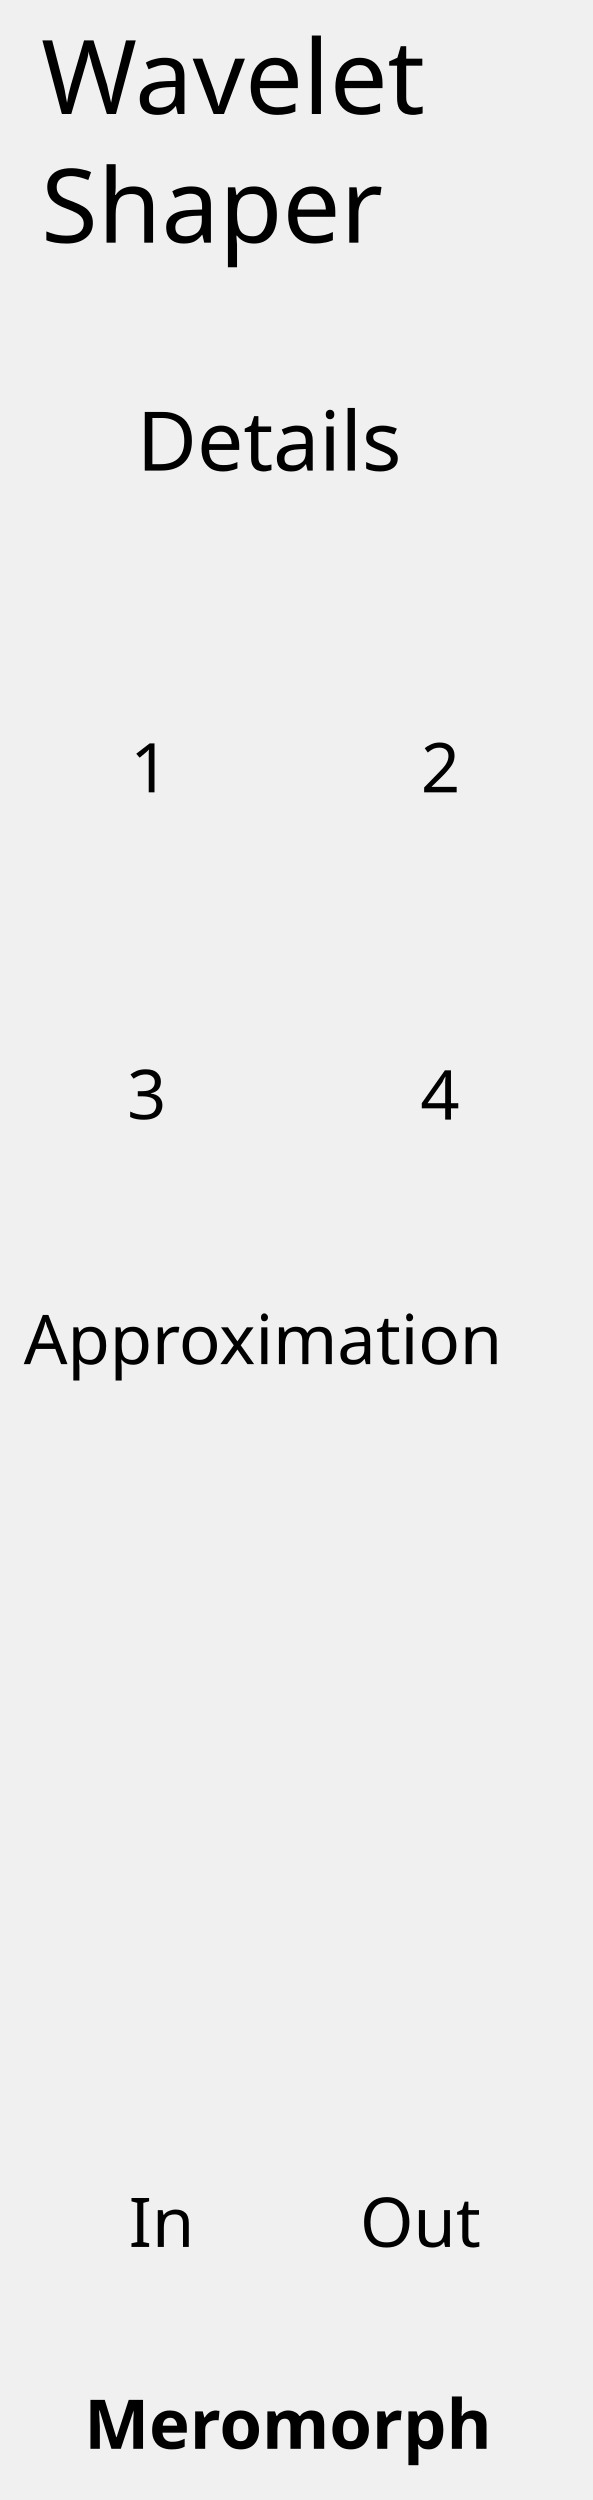
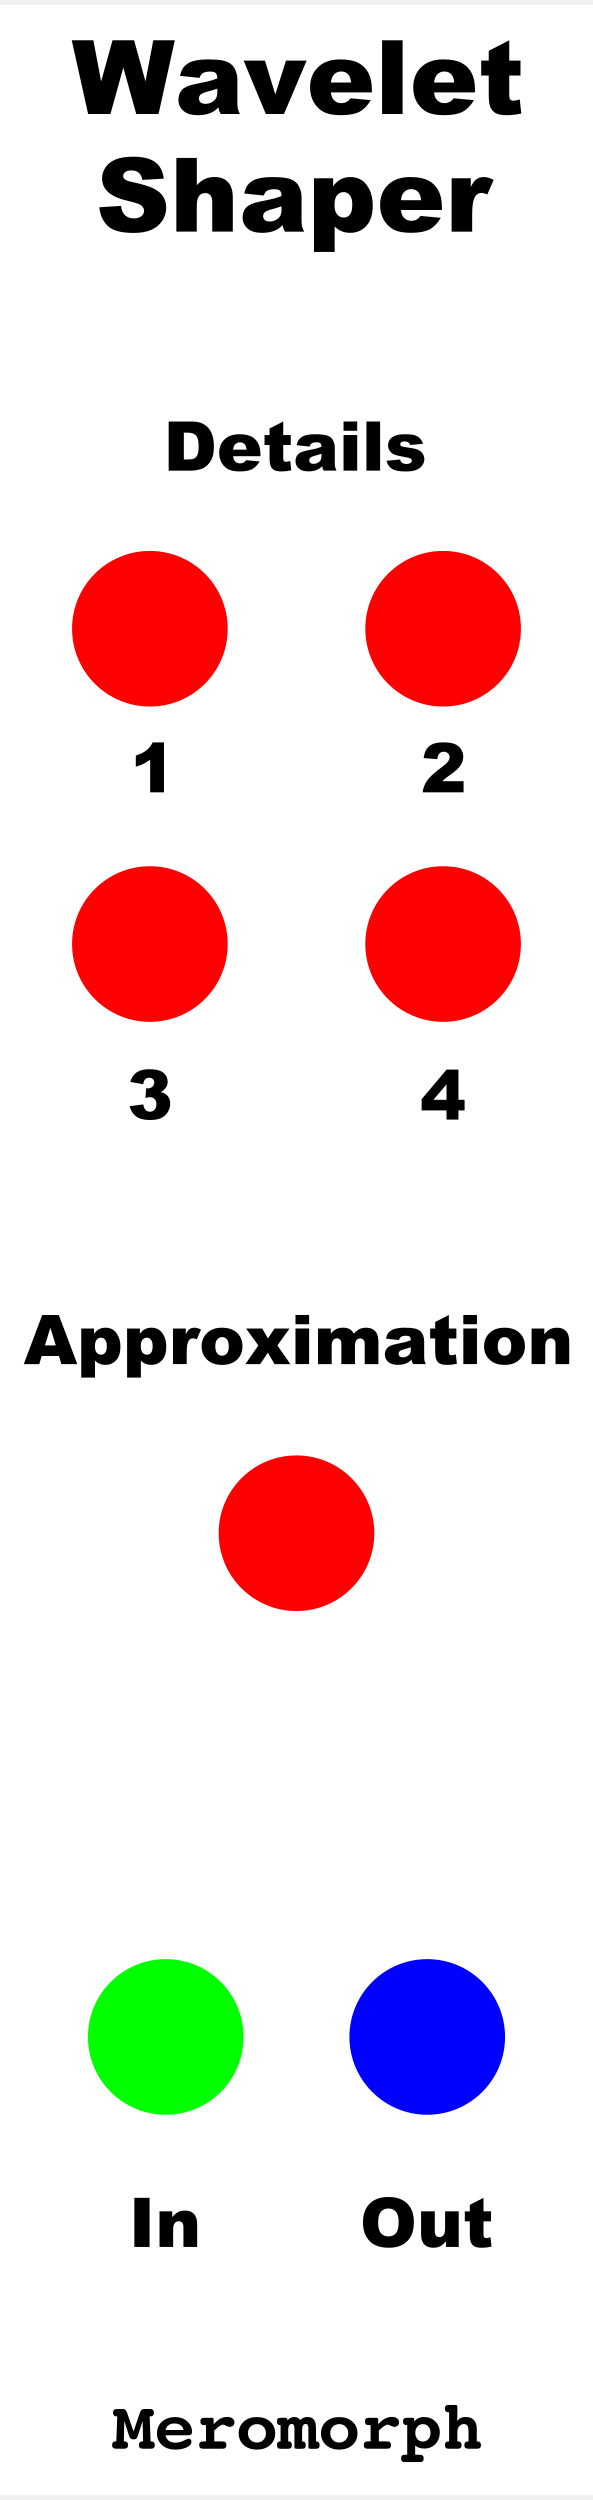
- <svg xmlns="http://www.w3.org/2000/svg" id="svg8" version="1.1" viewBox="0 0 30.48 128.5" height="128.5mm" width="30.48mm">
+ <svg xmlns="http://www.w3.org/2000/svg" width="30.48mm" height="128.5mm" viewBox="0 0 30.48 128.5" version="1.1" id="svg8">
  <defs id="defs2" />
-   <g id="layer1">
-     <text id="text123" y="125.866" x="4.337" style="font-style:normal;font-variant:normal;font-weight:900;font-stretch:normal;font-size:3.528px;line-height:1.25;font-family:'Arial Black';-inkscape-font-specification:'Arial Black, Heavy';font-variant-ligatures:normal;font-variant-caps:normal;font-variant-numeric:normal;font-variant-east-asian:normal;stroke-width:0.265" xml:space="preserve">
-       <tspan style="font-style:normal;font-variant:normal;font-weight:900;font-stretch:normal;font-size:3.528px;font-family:'Arial Black';-inkscape-font-specification:'Arial Black, Heavy';font-variant-ligatures:normal;font-variant-caps:normal;font-variant-numeric:normal;font-variant-east-asian:normal;stroke-width:0.265" y="125.866" x="4.337" id="tspan121">Meromorph</tspan>
-     </text>
-     <text id="text77" y="70.115" x="1.218" style="font-size:3.528px;line-height:1.25;font-family:'Arial Black';-inkscape-font-specification:'Arial Black, Normal';stroke-width:0.265" xml:space="preserve">
-       <tspan style="stroke-width:0.265" y="70.115" x="1.218" id="tspan75">Approximation</tspan>
-     </text>
-     <text id="text117" y="5.859" x="2.119" style="font-style:normal;font-variant:normal;font-weight:normal;font-stretch:normal;font-size:5.292px;line-height:1.25;font-family:'Arial Black';-inkscape-font-specification:'Arial Black, Normal';font-variant-ligatures:normal;font-variant-caps:normal;font-variant-numeric:normal;font-variant-east-asian:normal;stroke-width:0.265" xml:space="preserve">
-       <tspan style="font-style:normal;font-variant:normal;font-weight:normal;font-stretch:normal;font-size:5.292px;font-family:'Arial Black';-inkscape-font-specification:'Arial Black, Normal';font-variant-ligatures:normal;font-variant-caps:normal;font-variant-numeric:normal;font-variant-east-asian:normal;stroke-width:0.265" y="5.859" x="2.119" id="tspan115">Wavelet</tspan>
-       <tspan id="tspan119" style="font-style:normal;font-variant:normal;font-weight:normal;font-stretch:normal;font-size:5.292px;font-family:'Arial Black';-inkscape-font-specification:'Arial Black, Normal';font-variant-ligatures:normal;font-variant-caps:normal;font-variant-numeric:normal;font-variant-east-asian:normal;stroke-width:0.265" y="12.473" x="2.119">Shaper</tspan>
-     </text>
-     <text id="text27" y="24.19" x="7.034" style="font-style:normal;font-weight:normal;font-size:10.583px;line-height:1.25;font-family:sans-serif;fill:#000000;fill-opacity:1;stroke:none;stroke-width:0.265" xml:space="preserve">
-       <tspan style="font-style:normal;font-variant:normal;font-weight:normal;font-stretch:normal;font-size:4.233px;font-family:'Arial Black';-inkscape-font-specification:'Arial Black, Normal';font-variant-ligatures:normal;font-variant-caps:normal;font-variant-numeric:normal;font-variant-east-asian:normal;stroke-width:0.265" y="24.19" x="7.034" id="tspan25">Details</tspan>
-     </text>
-     <text id="text31" y="40.727" x="6.693" style="font-style:normal;font-weight:normal;font-size:10.583px;line-height:1.25;font-family:sans-serif;fill:#000000;fill-opacity:1;stroke:none;stroke-width:0.265" xml:space="preserve">
-       <tspan style="font-style:normal;font-variant:normal;font-weight:normal;font-stretch:normal;font-size:3.528px;font-family:'Arial Black';-inkscape-font-specification:'Arial Black, Normal';font-variant-ligatures:normal;font-variant-caps:normal;font-variant-numeric:normal;font-variant-east-asian:normal;stroke-width:0.265" y="40.727" x="6.693" id="tspan29">1</tspan>
-     </text>
-     <text id="text35" y="40.727" x="21.63" style="font-style:normal;font-weight:normal;font-size:10.583px;line-height:1.25;font-family:sans-serif;fill:#000000;fill-opacity:1;stroke:none;stroke-width:0.265" xml:space="preserve">
-       <tspan style="font-style:normal;font-variant:normal;font-weight:normal;font-stretch:normal;font-size:3.528px;font-family:'Arial Black';-inkscape-font-specification:'Arial Black, Normal';font-variant-ligatures:normal;font-variant-caps:normal;font-variant-numeric:normal;font-variant-east-asian:normal;stroke-width:0.265" y="40.727" x="21.63" id="tspan33">2</tspan>
-     </text>
-     <text id="text43" y="57.547" x="21.6" style="font-size:3.528px;line-height:1.25;font-family:'Arial Black';-inkscape-font-specification:'Arial Black, Normal';stroke-width:0.265" xml:space="preserve">
-       <tspan style="stroke-width:0.265" y="57.547" x="21.6" id="tspan41">4</tspan>
-     </text>
-     <text id="text39" y="57.525" x="6.537" style="font-size:3.528px;line-height:1.25;font-family:'Arial Black';-inkscape-font-specification:'Arial Black, Normal';stroke-width:0.265" xml:space="preserve">
-       <tspan style="stroke-width:0.265" y="57.525" x="6.537" id="tspan37">3</tspan>
-     </text>
-     <text id="text85" y="115.493" x="18.496" style="font-size:3.528px;line-height:1.25;font-family:'Arial Black';-inkscape-font-specification:'Arial Black, Normal';stroke-width:0.265" xml:space="preserve">
-       <tspan style="stroke-width:0.265" y="115.493" x="18.496" id="tspan83">Out</tspan>
-     </text>
-     <text id="text81" y="115.493" x="6.617" style="font-size:3.528px;line-height:1.25;font-family:'Arial Black';-inkscape-font-specification:'Arial Black, Normal';stroke-width:0.265" xml:space="preserve">
-       <tspan style="stroke-width:0.265" y="115.493" x="6.617" id="tspan79">In</tspan>
-     </text>
+   <g style="display:inline" id="layer3">
+     <rect y="0.25" x="0" height="128" width="30.48" id="rect45" style="fill:#ffffff;stroke-width:0.265" />
  </g>
-   <g style="display:none" id="layer2">
-     <circle r="4" label="input" cy="104.699" cx="8.52" id="path21" style="fill:#00ff00;fill-rule:evenodd;stroke-width:0.265" />
-     <circle r="4" label="output" cy="104.699" cx="21.96" id="path23" style="fill:#0000ff;fill-rule:evenodd;stroke-width:0.265" />
-     <circle r="4" label="approx" cy="78.808" cx="15.24" id="path19" style="fill:#ff0000;fill-rule:evenodd;stroke-width:0.265" />
-     <circle r="4" label="detail2" cy="32.317" cx="22.776" id="path13" style="fill:#ff0000;fill-rule:evenodd;stroke-width:0.265" />
-     <circle r="4" label="detail3" cy="48.523" cx="7.704" id="path15" style="fill:#ff0000;fill-rule:evenodd;stroke-width:0.265" />
-     <circle r="4" label="detail4" cy="48.523" cx="22.776" id="path17" style="fill:#ff0000;fill-rule:evenodd;stroke-width:0.265" />
-     <circle label="detail1" cy="32.317" cx="7.704" id="path11" style="fill:#ff0000;fill-rule:evenodd;stroke-width:0.265" r="4" />
+   <g style="display:inline" id="layer1">
+     <g style="font-style:normal;font-variant:normal;font-weight:bold;font-stretch:normal;font-size:3.528px;line-height:1.25;font-family:Courier;-inkscape-font-specification:'Courier, Bold';font-variant-ligatures:normal;font-variant-caps:normal;font-variant-numeric:normal;font-variant-east-asian:normal;stroke-width:0.265" id="text123" aria-label="Meromorph">
+       <path id="path135" style="font-style:normal;font-variant:normal;font-weight:bold;font-stretch:normal;font-size:3.528px;font-family:Courier;-inkscape-font-specification:'Courier, Bold';font-variant-ligatures:normal;font-variant-caps:normal;font-variant-numeric:normal;font-variant-east-asian:normal;stroke-width:0.265" d="m 6.863,124.984 0.329,-0.977 q 0.031,-0.097 0.086,-0.14 0.055,-0.045 0.146,-0.045 h 0.269 q 0.117,0 0.167,0.045 0.052,0.045 0.052,0.146 0,0.093 -0.05,0.141 -0.048,0.048 -0.141,0.048 h -0.028 l 0.048,1.285 h 0.029 q 0.093,0 0.14,0.048 0.047,0.046 0.047,0.138 0,0.102 -0.05,0.146 -0.048,0.045 -0.165,0.045 H 7.354 q -0.117,0 -0.167,-0.043 -0.048,-0.045 -0.048,-0.148 0,-0.091 0.047,-0.138 0.048,-0.048 0.141,-0.048 h 0.028 l -0.024,-1.051 -0.251,0.782 q -0.028,0.088 -0.079,0.127 -0.05,0.038 -0.14,0.038 -0.09,0 -0.143,-0.038 -0.052,-0.04 -0.079,-0.127 l -0.25,-0.782 -0.024,1.051 h 0.028 q 0.093,0 0.14,0.048 0.048,0.046 0.048,0.138 0,0.102 -0.05,0.146 -0.05,0.045 -0.165,0.045 h -0.389 q -0.115,0 -0.165,-0.045 -0.05,-0.045 -0.05,-0.146 0,-0.091 0.047,-0.138 0.048,-0.048 0.141,-0.048 h 0.028 l 0.05,-1.285 h -0.028 q -0.093,0 -0.143,-0.048 -0.048,-0.048 -0.048,-0.141 0,-0.102 0.05,-0.146 0.052,-0.045 0.169,-0.045 h 0.269 q 0.09,0 0.143,0.043 0.055,0.043 0.09,0.141 z" />
+       <path id="path137" style="font-style:normal;font-variant:normal;font-weight:bold;font-stretch:normal;font-size:3.528px;font-family:Courier;-inkscape-font-specification:'Courier, Bold';font-variant-ligatures:normal;font-variant-caps:normal;font-variant-numeric:normal;font-variant-east-asian:normal;stroke-width:0.265" d="m 8.507,125.172 q 0.045,0.191 0.172,0.286 0.129,0.095 0.343,0.095 0.214,0 0.422,-0.103 0.208,-0.105 0.251,-0.105 0.064,0 0.103,0.048 0.041,0.046 0.041,0.121 0,0.162 -0.239,0.279 -0.239,0.117 -0.593,0.117 -0.417,0 -0.679,-0.234 -0.26,-0.234 -0.26,-0.603 0,-0.367 0.26,-0.601 0.262,-0.234 0.679,-0.234 0.372,0 0.617,0.22 0.245,0.219 0.245,0.537 0,0.102 -0.05,0.14 -0.048,0.038 -0.202,0.038 z m 0.928,-0.269 q -0.029,-0.16 -0.152,-0.248 -0.121,-0.088 -0.315,-0.088 -0.188,0 -0.303,0.084 -0.114,0.083 -0.158,0.251 z" />
+       <path id="path139" style="font-style:normal;font-variant:normal;font-weight:bold;font-stretch:normal;font-size:3.528px;font-family:Courier;-inkscape-font-specification:'Courier, Bold';font-variant-ligatures:normal;font-variant-caps:normal;font-variant-numeric:normal;font-variant-east-asian:normal;stroke-width:0.265" d="m 11.013,124.931 v 0.558 h 0.407 q 0.117,0 0.165,0.043 0.05,0.043 0.05,0.143 0,0.102 -0.05,0.146 -0.048,0.045 -0.165,0.045 h -0.963 q -0.119,0 -0.169,-0.045 -0.05,-0.045 -0.05,-0.146 0,-0.1 0.048,-0.143 0.05,-0.043 0.171,-0.043 h 0.131 v -0.837 h -0.074 q -0.117,0 -0.167,-0.043 -0.048,-0.045 -0.048,-0.146 0,-0.102 0.047,-0.145 0.048,-0.043 0.169,-0.043 h 0.367 q 0.047,0 0.072,0.021 0.026,0.019 0.026,0.053 v 0.255 q 0.188,-0.202 0.35,-0.288 0.164,-0.086 0.351,-0.086 0.171,0 0.27,0.077 0.1,0.076 0.1,0.205 0,0.1 -0.069,0.165 -0.069,0.064 -0.177,0.064 -0.078,0 -0.184,-0.057 -0.105,-0.057 -0.146,-0.057 -0.083,0 -0.195,0.074 -0.112,0.074 -0.265,0.229 z" />
+       <path id="path141" style="font-style:normal;font-variant:normal;font-weight:bold;font-stretch:normal;font-size:3.528px;font-family:Courier;-inkscape-font-specification:'Courier, Bold';font-variant-ligatures:normal;font-variant-caps:normal;font-variant-numeric:normal;font-variant-east-asian:normal;stroke-width:0.265" d="m 13.206,124.6 q -0.202,0 -0.332,0.133 -0.129,0.131 -0.129,0.336 0,0.207 0.129,0.343 0.131,0.134 0.332,0.134 0.202,0 0.332,-0.134 0.131,-0.136 0.131,-0.343 0,-0.205 -0.131,-0.336 Q 13.409,124.6 13.206,124.6 Z m 0,-0.363 q 0.419,0 0.679,0.234 0.26,0.234 0.26,0.601 0,0.369 -0.26,0.603 -0.26,0.234 -0.679,0.234 -0.417,0 -0.677,-0.234 -0.26,-0.234 -0.26,-0.603 0,-0.367 0.26,-0.601 0.262,-0.234 0.677,-0.234 z" />
+       <path id="path143" style="font-style:normal;font-variant:normal;font-weight:bold;font-stretch:normal;font-size:3.528px;font-family:Courier;-inkscape-font-specification:'Courier, Bold';font-variant-ligatures:normal;font-variant-caps:normal;font-variant-numeric:normal;font-variant-east-asian:normal;stroke-width:0.265" d="m 15.431,124.392 q 0.072,-0.077 0.167,-0.117 0.095,-0.041 0.203,-0.041 0.234,0 0.338,0.14 0.103,0.138 0.103,0.463 v 0.653 h 0.024 q 0.081,0 0.121,0.048 0.041,0.046 0.041,0.138 0,0.103 -0.043,0.148 -0.041,0.043 -0.143,0.043 h -0.293 q -0.047,0 -0.072,-0.019 -0.026,-0.021 -0.026,-0.055 v -0.973 q 0,-0.115 -0.036,-0.172 -0.036,-0.057 -0.105,-0.057 -0.086,0 -0.134,0.077 -0.047,0.076 -0.047,0.219 v 0.603 h 0.026 q 0.079,0 0.121,0.048 0.041,0.046 0.041,0.138 0,0.103 -0.043,0.148 -0.043,0.043 -0.145,0.043 h -0.293 q -0.047,0 -0.074,-0.019 -0.028,-0.021 -0.028,-0.055 v -0.973 q 0,-0.115 -0.034,-0.172 -0.034,-0.057 -0.103,-0.057 -0.086,0 -0.136,0.077 -0.048,0.077 -0.048,0.219 v 0.603 h 0.026 q 0.081,0 0.121,0.046 0.041,0.046 0.041,0.14 0,0.103 -0.043,0.148 -0.043,0.043 -0.145,0.043 h -0.391 q -0.1,0 -0.143,-0.045 -0.043,-0.045 -0.043,-0.146 0,-0.091 0.04,-0.138 0.041,-0.048 0.122,-0.048 h 0.024 v -0.837 h -0.024 q -0.081,0 -0.124,-0.048 -0.041,-0.05 -0.041,-0.141 0,-0.1 0.043,-0.143 0.045,-0.045 0.146,-0.045 h 0.233 q 0.071,0 0.095,0.029 0.026,0.028 0.026,0.109 0.064,-0.088 0.153,-0.133 0.09,-0.046 0.2,-0.046 0.1,0 0.174,0.04 0.074,0.038 0.129,0.119 z" />
+       <path id="path145" style="font-style:normal;font-variant:normal;font-weight:bold;font-stretch:normal;font-size:3.528px;font-family:Courier;-inkscape-font-specification:'Courier, Bold';font-variant-ligatures:normal;font-variant-caps:normal;font-variant-numeric:normal;font-variant-east-asian:normal;stroke-width:0.265" d="m 17.436,124.6 q -0.202,0 -0.332,0.133 -0.129,0.131 -0.129,0.336 0,0.207 0.129,0.343 0.131,0.134 0.332,0.134 0.202,0 0.332,-0.134 0.131,-0.136 0.131,-0.343 0,-0.205 -0.131,-0.336 Q 17.64,124.6 17.436,124.6 Z m 0,-0.363 q 0.419,0 0.679,0.234 0.26,0.234 0.26,0.601 0,0.369 -0.26,0.603 -0.26,0.234 -0.679,0.234 -0.417,0 -0.677,-0.234 -0.26,-0.234 -0.26,-0.603 0,-0.367 0.26,-0.601 0.262,-0.234 0.677,-0.234 z" />
+       <path id="path147" style="font-style:normal;font-variant:normal;font-weight:bold;font-stretch:normal;font-size:3.528px;font-family:Courier;-inkscape-font-specification:'Courier, Bold';font-variant-ligatures:normal;font-variant-caps:normal;font-variant-numeric:normal;font-variant-east-asian:normal;stroke-width:0.265" d="m 19.474,124.931 v 0.558 h 0.407 q 0.117,0 0.165,0.043 0.05,0.043 0.05,0.143 0,0.102 -0.05,0.146 -0.048,0.045 -0.165,0.045 h -0.963 q -0.119,0 -0.169,-0.045 -0.05,-0.045 -0.05,-0.146 0,-0.1 0.048,-0.143 0.05,-0.043 0.171,-0.043 h 0.131 v -0.837 h -0.074 q -0.117,0 -0.167,-0.043 -0.048,-0.045 -0.048,-0.146 0,-0.102 0.047,-0.145 0.048,-0.043 0.169,-0.043 h 0.367 q 0.047,0 0.072,0.021 0.026,0.019 0.026,0.053 v 0.255 q 0.188,-0.202 0.35,-0.288 0.164,-0.086 0.351,-0.086 0.171,0 0.27,0.077 0.1,0.076 0.1,0.205 0,0.1 -0.069,0.165 -0.069,0.064 -0.177,0.064 -0.078,0 -0.184,-0.057 -0.105,-0.057 -0.146,-0.057 -0.083,0 -0.195,0.074 -0.112,0.074 -0.265,0.229 z" />
+       <path id="path149" style="font-style:normal;font-variant:normal;font-weight:bold;font-stretch:normal;font-size:3.528px;font-family:Courier;-inkscape-font-specification:'Courier, Bold';font-variant-ligatures:normal;font-variant-caps:normal;font-variant-numeric:normal;font-variant-east-asian:normal;stroke-width:0.265" d="m 21.34,125.704 v 0.469 h 0.219 q 0.117,0 0.167,0.045 0.052,0.045 0.052,0.146 0,0.1 -0.05,0.143 -0.05,0.043 -0.169,0.043 h -0.73 q -0.119,0 -0.167,-0.043 -0.048,-0.041 -0.048,-0.143 0,-0.102 0.048,-0.146 0.05,-0.045 0.167,-0.045 h 0.102 v -1.521 h -0.028 q -0.091,0 -0.14,-0.048 -0.048,-0.048 -0.048,-0.141 0,-0.102 0.048,-0.145 0.048,-0.043 0.167,-0.043 h 0.265 q 0.05,0 0.074,0.019 0.024,0.017 0.024,0.052 v 0.124 q 0.088,-0.117 0.212,-0.176 0.126,-0.06 0.282,-0.06 0.353,0 0.586,0.226 0.233,0.226 0.233,0.568 0,0.358 -0.226,0.594 -0.226,0.234 -0.568,0.234 -0.14,0 -0.262,-0.038 -0.121,-0.04 -0.21,-0.114 z M 21.737,124.6 q -0.171,0 -0.281,0.126 -0.11,0.126 -0.11,0.322 0,0.196 0.11,0.322 0.11,0.126 0.281,0.126 0.171,0 0.281,-0.126 0.112,-0.127 0.112,-0.322 0,-0.196 -0.11,-0.322 Q 21.91,124.6 21.737,124.6 Z" />
+       <path id="path151" style="font-style:normal;font-variant:normal;font-weight:bold;font-stretch:normal;font-size:3.528px;font-family:Courier;-inkscape-font-specification:'Courier, Bold';font-variant-ligatures:normal;font-variant-caps:normal;font-variant-numeric:normal;font-variant-east-asian:normal;stroke-width:0.265" d="m 23.505,124.448 q 0.06,-0.105 0.171,-0.16 0.11,-0.055 0.264,-0.055 0.272,0 0.419,0.158 0.148,0.158 0.148,0.455 v 0.643 h 0.029 q 0.091,0 0.138,0.048 0.048,0.046 0.048,0.138 0,0.102 -0.05,0.146 -0.048,0.045 -0.165,0.045 h -0.427 q -0.115,0 -0.165,-0.045 -0.048,-0.045 -0.048,-0.146 0,-0.093 0.047,-0.14 0.047,-0.046 0.14,-0.046 h 0.028 v -0.501 q 0,-0.22 -0.055,-0.305 -0.053,-0.086 -0.184,-0.086 -0.138,0 -0.236,0.112 -0.098,0.11 -0.098,0.279 v 0.501 h 0.028 q 0.093,0 0.14,0.048 0.048,0.046 0.048,0.138 0,0.102 -0.05,0.146 -0.05,0.045 -0.165,0.045 h -0.427 q -0.119,0 -0.167,-0.043 -0.048,-0.045 -0.048,-0.148 0,-0.091 0.047,-0.138 0.048,-0.048 0.14,-0.048 h 0.029 v -1.495 h -0.029 q -0.091,0 -0.141,-0.048 -0.048,-0.05 -0.048,-0.143 0,-0.102 0.05,-0.146 0.05,-0.045 0.169,-0.045 h 0.324 q 0.059,0 0.081,0.024 0.022,0.024 0.022,0.09 z" />
+     </g>
+     <g style="font-size:3.528px;line-height:1.25;font-family:'Arial Black';-inkscape-font-specification:'Arial Black, Normal';stroke-width:0.265" id="text77" aria-label="Approximation">
+       <path id="path96" style="stroke-width:0.265" d="M 3.031,69.698 H 2.142 L 2.019,70.115 H 1.222 l 0.949,-2.525 h 0.851 l 0.949,2.525 H 3.155 Z M 2.867,69.152 2.588,68.244 2.311,69.152 Z" />
+       <path id="path98" style="stroke-width:0.265" d="m 4.176,70.81 v -2.525 h 0.656 v 0.27 q 0.136,-0.171 0.25,-0.231 0.153,-0.081 0.339,-0.081 0.367,0 0.567,0.281 0.202,0.281 0.202,0.694 0,0.456 -0.219,0.698 -0.219,0.239 -0.553,0.239 -0.162,0 -0.296,-0.055 -0.133,-0.055 -0.238,-0.164 v 0.873 z m 0.703,-1.605 q 0,0.217 0.091,0.322 0.091,0.105 0.231,0.105 0.122,0 0.205,-0.1 0.083,-0.102 0.083,-0.343 0,-0.222 -0.086,-0.326 -0.086,-0.105 -0.21,-0.105 -0.134,0 -0.224,0.105 -0.09,0.105 -0.09,0.341 z" />
+       <path id="path100" style="stroke-width:0.265" d="m 6.533,70.81 v -2.525 h 0.656 v 0.27 q 0.136,-0.171 0.25,-0.231 0.153,-0.081 0.339,-0.081 0.367,0 0.567,0.281 0.202,0.281 0.202,0.694 0,0.456 -0.219,0.698 -0.219,0.239 -0.553,0.239 -0.162,0 -0.296,-0.055 -0.133,-0.055 -0.238,-0.164 v 0.873 z m 0.703,-1.605 q 0,0.217 0.091,0.322 0.091,0.105 0.231,0.105 0.122,0 0.205,-0.1 0.083,-0.102 0.083,-0.343 0,-0.222 -0.086,-0.326 -0.086,-0.105 -0.21,-0.105 -0.134,0 -0.224,0.105 -0.09,0.105 -0.09,0.341 z" />
+       <path id="path102" style="stroke-width:0.265" d="m 8.892,68.285 h 0.656 v 0.3 q 0.095,-0.195 0.195,-0.267 0.102,-0.074 0.25,-0.074 0.155,0 0.339,0.096 l -0.217,0.5 q -0.124,-0.052 -0.196,-0.052 -0.138,0 -0.214,0.114 -0.109,0.16 -0.109,0.599 v 0.613 H 8.892 Z" />
+       <path id="path104" style="stroke-width:0.265" d="m 10.363,69.205 q 0,-0.419 0.282,-0.689 0.282,-0.272 0.763,-0.272 0.549,0 0.83,0.319 0.226,0.257 0.226,0.632 0,0.422 -0.281,0.692 -0.279,0.269 -0.773,0.269 -0.441,0 -0.713,-0.224 -0.334,-0.277 -0.334,-0.727 z m 0.703,-0.002 q 0,0.245 0.098,0.362 0.1,0.117 0.25,0.117 0.152,0 0.248,-0.115 0.098,-0.115 0.098,-0.37 0,-0.238 -0.098,-0.353 -0.098,-0.117 -0.243,-0.117 -0.153,0 -0.253,0.119 -0.1,0.117 -0.1,0.358 z" />
+       <path id="path106" style="stroke-width:0.265" d="m 12.648,68.285 h 0.832 l 0.291,0.51 0.338,-0.51 h 0.773 l -0.624,0.872 0.668,0.958 h -0.818 l -0.338,-0.589 -0.398,0.589 H 12.613 l 0.665,-0.958 z" />
+       <path id="path108" style="stroke-width:0.265" d="m 15.188,67.589 h 0.701 v 0.477 h -0.701 z m 0,0.696 h 0.701 v 1.829 h -0.701 z" />
+       <path id="path110" style="stroke-width:0.265" d="m 16.346,68.285 h 0.655 v 0.267 q 0.141,-0.167 0.284,-0.238 0.145,-0.071 0.348,-0.071 0.219,0 0.346,0.078 0.127,0.078 0.208,0.231 0.165,-0.179 0.301,-0.243 0.136,-0.065 0.336,-0.065 0.295,0 0.46,0.176 0.165,0.174 0.165,0.546 v 1.149 h -0.703 v -1.042 q 0,-0.124 -0.048,-0.184 -0.071,-0.095 -0.176,-0.095 -0.124,0 -0.2,0.09 -0.076,0.09 -0.076,0.288 v 0.944 H 17.545 V 69.107 q 0,-0.121 -0.014,-0.164 -0.022,-0.069 -0.078,-0.11 -0.055,-0.043 -0.129,-0.043 -0.121,0 -0.198,0.091 -0.078,0.091 -0.078,0.3 v 0.934 h -0.703 z" />
+       <path id="path112" style="stroke-width:0.265" d="m 20.508,68.878 -0.67,-0.071 q 0.038,-0.176 0.109,-0.276 0.072,-0.102 0.207,-0.176 0.096,-0.053 0.265,-0.083 0.169,-0.029 0.365,-0.029 0.315,0 0.506,0.036 0.191,0.034 0.319,0.146 0.09,0.078 0.141,0.22 0.052,0.141 0.052,0.27 v 0.808 q 0,0.129 0.015,0.203 0.017,0.072 0.072,0.186 h -0.658 q -0.04,-0.071 -0.052,-0.107 -0.012,-0.038 -0.024,-0.117 -0.138,0.133 -0.274,0.189 -0.186,0.076 -0.432,0.076 -0.327,0 -0.498,-0.152 -0.169,-0.152 -0.169,-0.374 0,-0.208 0.122,-0.343 0.122,-0.134 0.451,-0.2 0.394,-0.079 0.512,-0.11 0.117,-0.033 0.248,-0.084 0,-0.129 -0.053,-0.181 -0.053,-0.052 -0.188,-0.052 -0.172,0 -0.258,0.055 -0.067,0.043 -0.109,0.162 z m 0.608,0.369 q -0.145,0.052 -0.301,0.091 -0.214,0.057 -0.27,0.112 -0.059,0.057 -0.059,0.129 0,0.083 0.057,0.136 0.059,0.052 0.171,0.052 0.117,0 0.217,-0.057 0.102,-0.057 0.143,-0.138 0.043,-0.083 0.043,-0.214 z" />
+       <path id="path114" style="stroke-width:0.265" d="m 23.071,67.589 v 0.696 h 0.386 v 0.512 h -0.386 v 0.649 q 0,0.117 0.022,0.155 0.034,0.059 0.121,0.059 0.078,0 0.217,-0.045 l 0.052,0.484 q -0.26,0.057 -0.486,0.057 -0.262,0 -0.386,-0.067 -0.124,-0.067 -0.184,-0.203 -0.059,-0.138 -0.059,-0.444 v -0.644 h -0.258 v -0.512 h 0.258 V 67.949 Z" />
+       <path id="path116" style="stroke-width:0.265" d="m 23.815,67.589 h 0.701 v 0.477 h -0.701 z m 0,0.696 h 0.701 v 1.829 h -0.701 z" />
+       <path id="path118" style="stroke-width:0.265" d="m 24.881,69.205 q 0,-0.419 0.282,-0.689 0.282,-0.272 0.763,-0.272 0.549,0 0.83,0.319 0.226,0.257 0.226,0.632 0,0.422 -0.281,0.692 -0.279,0.269 -0.773,0.269 -0.441,0 -0.713,-0.224 -0.334,-0.277 -0.334,-0.727 z m 0.703,-0.002 q 0,0.245 0.098,0.362 0.1,0.117 0.25,0.117 0.152,0 0.248,-0.115 0.098,-0.115 0.098,-0.37 0,-0.238 -0.098,-0.353 -0.098,-0.117 -0.243,-0.117 -0.153,0 -0.253,0.119 -0.1,0.117 -0.1,0.358 z" />
+       <path id="path120" style="stroke-width:0.265" d="m 27.324,68.285 h 0.653 v 0.298 q 0.146,-0.183 0.296,-0.26 0.15,-0.079 0.365,-0.079 0.291,0 0.455,0.174 0.165,0.172 0.165,0.534 v 1.163 h -0.705 v -1.006 q 0,-0.172 -0.064,-0.243 -0.064,-0.072 -0.179,-0.072 -0.127,0 -0.207,0.096 -0.079,0.096 -0.079,0.346 v 0.878 h -0.701 z" />
+     </g>
+     <g style="font-style:normal;font-variant:normal;font-weight:normal;font-stretch:normal;font-size:5.292px;line-height:1.25;font-family:'Arial Black';-inkscape-font-specification:'Arial Black, Normal';font-variant-ligatures:normal;font-variant-caps:normal;font-variant-numeric:normal;font-variant-east-asian:normal;stroke-width:0.265" id="text117" aria-label="Wavelet">
+       <path id="path53" style="font-style:normal;font-variant:normal;font-weight:normal;font-stretch:normal;font-size:5.292px;font-family:'Arial Black';-inkscape-font-specification:'Arial Black, Normal';font-variant-ligatures:normal;font-variant-caps:normal;font-variant-numeric:normal;font-variant-east-asian:normal;stroke-width:0.265" d="m 3.688,2.071 h 1.111 L 5.199,4.187 5.783,2.071 H 6.892 L 7.478,4.187 7.879,2.071 H 8.985 L 8.15,5.859 H 7.003 L 6.339,3.474 5.677,5.859 H 4.53 Z" />
+       <path id="path55" style="font-style:normal;font-variant:normal;font-weight:normal;font-stretch:normal;font-size:5.292px;font-family:'Arial Black';-inkscape-font-specification:'Arial Black, Normal';font-variant-ligatures:normal;font-variant-caps:normal;font-variant-numeric:normal;font-variant-east-asian:normal;stroke-width:0.265" d="M 10.258,4.003 9.253,3.898 q 0.057,-0.264 0.163,-0.413 0.109,-0.152 0.31,-0.264 0.145,-0.08 0.398,-0.124 0.253,-0.044 0.548,-0.044 0.473,0 0.76,0.054 0.287,0.052 0.478,0.22 0.134,0.116 0.212,0.331 0.078,0.212 0.078,0.406 v 1.212 q 0,0.194 0.023,0.305 0.026,0.109 0.109,0.279 h -0.987 q -0.059,-0.106 -0.078,-0.16 -0.018,-0.057 -0.036,-0.176 -0.207,0.199 -0.411,0.284 -0.279,0.114 -0.649,0.114 -0.491,0 -0.747,-0.227 -0.253,-0.227 -0.253,-0.561 0,-0.313 0.183,-0.514 0.183,-0.202 0.677,-0.3 0.592,-0.119 0.767,-0.165 0.176,-0.049 0.372,-0.127 0,-0.194 -0.08,-0.271 -0.08,-0.078 -0.282,-0.078 -0.258,0 -0.388,0.083 -0.101,0.065 -0.163,0.243 z m 0.912,0.553 q -0.217,0.078 -0.452,0.137 -0.32,0.085 -0.406,0.168 -0.088,0.085 -0.088,0.194 0,0.124 0.085,0.204 0.088,0.078 0.256,0.078 0.176,0 0.326,-0.085 0.152,-0.085 0.214,-0.207 0.065,-0.124 0.065,-0.32 z" />
+       <path id="path57" style="font-style:normal;font-variant:normal;font-weight:normal;font-stretch:normal;font-size:5.292px;font-family:'Arial Black';-inkscape-font-specification:'Arial Black, Normal';font-variant-ligatures:normal;font-variant-caps:normal;font-variant-numeric:normal;font-variant-east-asian:normal;stroke-width:0.265" d="m 12.522,3.115 h 1.096 l 0.532,1.739 0.55,-1.739 h 1.062 l -1.165,2.744 h -0.933 z" />
+       <path id="path59" style="font-style:normal;font-variant:normal;font-weight:normal;font-stretch:normal;font-size:5.292px;font-family:'Arial Black';-inkscape-font-specification:'Arial Black, Normal';font-variant-ligatures:normal;font-variant-caps:normal;font-variant-numeric:normal;font-variant-east-asian:normal;stroke-width:0.265" d="m 19.116,4.748 h -2.108 q 0.028,0.253 0.137,0.377 0.152,0.178 0.398,0.178 0.155,0 0.295,-0.078 0.085,-0.049 0.183,-0.173 l 1.036,0.096 q -0.238,0.413 -0.574,0.594 -0.336,0.178 -0.964,0.178 -0.545,0 -0.858,-0.152 -0.313,-0.155 -0.519,-0.488 -0.204,-0.336 -0.204,-0.788 0,-0.643 0.411,-1.041 0.413,-0.398 1.139,-0.398 0.589,0 0.93,0.178 0.341,0.178 0.519,0.517 0.178,0.338 0.178,0.881 z M 18.046,4.244 Q 18.015,3.939 17.881,3.807 q -0.132,-0.132 -0.349,-0.132 -0.251,0 -0.4,0.199 -0.096,0.124 -0.121,0.369 z" />
+       <path id="path61" style="font-style:normal;font-variant:normal;font-weight:normal;font-stretch:normal;font-size:5.292px;font-family:'Arial Black';-inkscape-font-specification:'Arial Black, Normal';font-variant-ligatures:normal;font-variant-caps:normal;font-variant-numeric:normal;font-variant-east-asian:normal;stroke-width:0.265" d="m 19.64,2.071 h 1.054 v 3.788 h -1.054 z" />
+       <path id="path63" style="font-style:normal;font-variant:normal;font-weight:normal;font-stretch:normal;font-size:5.292px;font-family:'Arial Black';-inkscape-font-specification:'Arial Black, Normal';font-variant-ligatures:normal;font-variant-caps:normal;font-variant-numeric:normal;font-variant-east-asian:normal;stroke-width:0.265" d="m 24.418,4.748 h -2.108 q 0.028,0.253 0.137,0.377 0.152,0.178 0.398,0.178 0.155,0 0.295,-0.078 0.085,-0.049 0.183,-0.173 l 1.036,0.096 q -0.238,0.413 -0.574,0.594 -0.336,0.178 -0.964,0.178 -0.545,0 -0.858,-0.152 -0.313,-0.155 -0.519,-0.488 -0.204,-0.336 -0.204,-0.788 0,-0.643 0.411,-1.041 0.413,-0.398 1.139,-0.398 0.589,0 0.93,0.178 0.341,0.178 0.519,0.517 0.178,0.338 0.178,0.881 z M 23.348,4.244 Q 23.317,3.939 23.183,3.807 q -0.132,-0.132 -0.349,-0.132 -0.251,0 -0.4,0.199 -0.096,0.124 -0.121,0.369 z" />
+       <path id="path65" style="font-style:normal;font-variant:normal;font-weight:normal;font-stretch:normal;font-size:5.292px;font-family:'Arial Black';-inkscape-font-specification:'Arial Black, Normal';font-variant-ligatures:normal;font-variant-caps:normal;font-variant-numeric:normal;font-variant-east-asian:normal;stroke-width:0.265" d="m 26.175,2.071 v 1.044 h 0.579 V 3.882 H 26.175 v 0.974 q 0,0.176 0.034,0.233 0.052,0.088 0.181,0.088 0.116,0 0.326,-0.067 l 0.078,0.726 q -0.39,0.085 -0.729,0.085 -0.393,0 -0.579,-0.101 Q 25.299,5.719 25.208,5.515 25.121,5.308 25.121,4.848 V 3.882 H 24.733 V 3.115 H 25.121 V 2.611 Z" />
+     </g>
+     <g style="font-style:normal;font-variant:normal;font-weight:normal;font-stretch:normal;font-size:3.528px;line-height:1.25;font-family:'Arial Black';-inkscape-font-specification:'Arial Black, Normal';font-variant-ligatures:normal;font-variant-caps:normal;font-variant-numeric:normal;font-variant-east-asian:normal;fill:#000000;fill-opacity:1;stroke:none;stroke-width:0.265" id="text27" aria-label="Details">
+       <path id="path81" style="font-style:normal;font-variant:normal;font-weight:normal;font-stretch:normal;font-size:3.528px;font-family:'Arial Black';-inkscape-font-specification:'Arial Black, Normal';font-variant-ligatures:normal;font-variant-caps:normal;font-variant-numeric:normal;font-variant-east-asian:normal;stroke-width:0.265" d="m 8.67,21.665 h 1.159 q 0.343,0 0.553,0.093 0.212,0.093 0.35,0.267 0.138,0.174 0.2,0.405 0.062,0.231 0.062,0.489 0,0.405 -0.093,0.629 -0.091,0.222 -0.255,0.374 -0.164,0.15 -0.351,0.2 -0.257,0.069 -0.465,0.069 H 8.67 Z m 0.78,0.572 v 1.38 h 0.191 q 0.245,0 0.348,-0.053 0.103,-0.055 0.162,-0.189 0.059,-0.136 0.059,-0.439 0,-0.401 -0.131,-0.549 -0.131,-0.148 -0.434,-0.148 z" />
+       <path id="path83" style="font-style:normal;font-variant:normal;font-weight:normal;font-stretch:normal;font-size:3.528px;font-family:'Arial Black';-inkscape-font-specification:'Arial Black, Normal';font-variant-ligatures:normal;font-variant-caps:normal;font-variant-numeric:normal;font-variant-east-asian:normal;stroke-width:0.265" d="m 13.387,23.45 h -1.406 q 0.019,0.169 0.091,0.251 0.102,0.119 0.265,0.119 0.103,0 0.196,-0.052 0.057,-0.033 0.122,-0.115 l 0.691,0.064 q -0.158,0.276 -0.382,0.396 -0.224,0.119 -0.643,0.119 -0.363,0 -0.572,-0.102 -0.208,-0.103 -0.346,-0.326 -0.136,-0.224 -0.136,-0.525 0,-0.429 0.274,-0.694 0.276,-0.265 0.76,-0.265 0.393,0 0.62,0.119 0.227,0.119 0.346,0.345 0.119,0.226 0.119,0.587 z m -0.713,-0.336 q -0.021,-0.203 -0.11,-0.291 -0.088,-0.088 -0.233,-0.088 -0.167,0 -0.267,0.133 -0.064,0.083 -0.081,0.246 z" />
+       <path id="path85" style="font-style:normal;font-variant:normal;font-weight:normal;font-stretch:normal;font-size:3.528px;font-family:'Arial Black';-inkscape-font-specification:'Arial Black, Normal';font-variant-ligatures:normal;font-variant-caps:normal;font-variant-numeric:normal;font-variant-east-asian:normal;stroke-width:0.265" d="m 14.558,21.665 v 0.696 h 0.386 v 0.512 H 14.558 v 0.649 q 0,0.117 0.022,0.155 0.034,0.059 0.121,0.059 0.078,0 0.217,-0.045 l 0.052,0.484 q -0.26,0.057 -0.486,0.057 -0.262,0 -0.386,-0.067 -0.124,-0.067 -0.184,-0.203 -0.059,-0.138 -0.059,-0.444 V 22.873 H 13.597 V 22.361 h 0.258 v -0.336 z" />
+       <path id="path87" style="font-style:normal;font-variant:normal;font-weight:normal;font-stretch:normal;font-size:3.528px;font-family:'Arial Black';-inkscape-font-specification:'Arial Black, Normal';font-variant-ligatures:normal;font-variant-caps:normal;font-variant-numeric:normal;font-variant-east-asian:normal;stroke-width:0.265" d="m 15.915,22.954 -0.67,-0.071 q 0.038,-0.176 0.109,-0.276 0.072,-0.102 0.207,-0.176 0.096,-0.053 0.265,-0.083 0.169,-0.029 0.365,-0.029 0.315,0 0.506,0.036 0.191,0.034 0.319,0.146 0.09,0.078 0.141,0.22 0.052,0.141 0.052,0.27 v 0.808 q 0,0.129 0.015,0.203 0.017,0.072 0.072,0.186 h -0.658 q -0.04,-0.071 -0.052,-0.107 -0.012,-0.038 -0.024,-0.117 -0.138,0.133 -0.274,0.189 -0.186,0.076 -0.432,0.076 -0.327,0 -0.498,-0.152 -0.169,-0.152 -0.169,-0.374 0,-0.208 0.122,-0.343 0.122,-0.134 0.451,-0.2 0.394,-0.079 0.512,-0.11 0.117,-0.033 0.248,-0.084 0,-0.129 -0.053,-0.181 -0.053,-0.052 -0.188,-0.052 -0.172,0 -0.258,0.055 -0.067,0.043 -0.109,0.162 z m 0.608,0.369 q -0.145,0.052 -0.301,0.091 -0.214,0.057 -0.27,0.112 -0.059,0.057 -0.059,0.129 0,0.083 0.057,0.136 0.059,0.052 0.171,0.052 0.117,0 0.217,-0.057 0.102,-0.057 0.143,-0.138 0.043,-0.083 0.043,-0.214 z" />
+       <path id="path89" style="font-style:normal;font-variant:normal;font-weight:normal;font-stretch:normal;font-size:3.528px;font-family:'Arial Black';-inkscape-font-specification:'Arial Black, Normal';font-variant-ligatures:normal;font-variant-caps:normal;font-variant-numeric:normal;font-variant-east-asian:normal;stroke-width:0.265" d="m 17.658,21.665 h 0.701 v 0.477 h -0.701 z m 0,0.696 h 0.701 v 1.829 h -0.701 z" />
+       <path id="path91" style="font-style:normal;font-variant:normal;font-weight:normal;font-stretch:normal;font-size:3.528px;font-family:'Arial Black';-inkscape-font-specification:'Arial Black, Normal';font-variant-ligatures:normal;font-variant-caps:normal;font-variant-numeric:normal;font-variant-east-asian:normal;stroke-width:0.265" d="m 18.835,21.665 h 0.703 v 2.525 h -0.703 z" />
+       <path id="path93" style="font-style:normal;font-variant:normal;font-weight:normal;font-stretch:normal;font-size:3.528px;font-family:'Arial Black';-inkscape-font-specification:'Arial Black, Normal';font-variant-ligatures:normal;font-variant-caps:normal;font-variant-numeric:normal;font-variant-east-asian:normal;stroke-width:0.265" d="m 19.865,23.684 0.696,-0.065 q 0.043,0.124 0.121,0.177 0.078,0.053 0.207,0.053 0.141,0 0.219,-0.06 0.06,-0.045 0.06,-0.112 0,-0.076 -0.079,-0.117 -0.057,-0.029 -0.301,-0.072 -0.365,-0.064 -0.508,-0.117 -0.141,-0.055 -0.239,-0.184 -0.096,-0.129 -0.096,-0.295 0,-0.181 0.105,-0.312 0.105,-0.131 0.289,-0.195 0.184,-0.065 0.494,-0.065 0.327,0 0.482,0.05 0.157,0.05 0.26,0.155 0.105,0.105 0.174,0.284 l -0.665,0.065 q -0.026,-0.088 -0.086,-0.129 -0.083,-0.055 -0.2,-0.055 -0.119,0 -0.174,0.043 -0.053,0.041 -0.053,0.102 0,0.067 0.069,0.102 0.069,0.034 0.3,0.062 0.35,0.04 0.52,0.11 0.171,0.071 0.26,0.202 0.091,0.131 0.091,0.288 0,0.158 -0.096,0.308 -0.095,0.15 -0.301,0.239 -0.205,0.088 -0.56,0.088 -0.501,0 -0.715,-0.143 -0.212,-0.143 -0.272,-0.407 z" />
+     </g>
+     <g style="font-style:normal;font-weight:normal;font-size:10.583px;line-height:1.25;font-family:sans-serif;fill:#000000;fill-opacity:1;stroke:none;stroke-width:0.265" id="text31" aria-label="1">
+       <path id="path154" style="font-style:normal;font-variant:normal;font-weight:normal;font-stretch:normal;font-size:3.528px;font-family:'Arial Black';-inkscape-font-specification:'Arial Black, Normal';font-variant-ligatures:normal;font-variant-caps:normal;font-variant-numeric:normal;font-variant-east-asian:normal;stroke-width:0.265" d="m 8.428,38.159 v 2.568 H 7.718 v -1.683 Q 7.546,39.175 7.384,39.256 7.224,39.337 6.981,39.411 v -0.575 q 0.358,-0.115 0.556,-0.277 0.198,-0.162 0.31,-0.4 z" />
+     </g>
+     <g style="font-style:normal;font-weight:normal;font-size:10.583px;line-height:1.25;font-family:sans-serif;fill:#000000;fill-opacity:1;stroke:none;stroke-width:0.265" id="text35" aria-label="2">
+       <path id="path157" style="font-style:normal;font-variant:normal;font-weight:normal;font-stretch:normal;font-size:3.528px;font-family:'Arial Black';-inkscape-font-specification:'Arial Black, Normal';font-variant-ligatures:normal;font-variant-caps:normal;font-variant-numeric:normal;font-variant-east-asian:normal;stroke-width:0.265" d="m 23.828,40.727 h -2.105 q 0.036,-0.312 0.219,-0.586 0.184,-0.276 0.689,-0.649 0.308,-0.229 0.394,-0.348 0.086,-0.119 0.086,-0.226 0,-0.115 -0.086,-0.196 -0.084,-0.083 -0.214,-0.083 -0.134,0 -0.22,0.084 -0.084,0.084 -0.114,0.298 L 21.775,38.965 q 0.041,-0.296 0.152,-0.462 0.11,-0.167 0.31,-0.255 0.202,-0.09 0.556,-0.09 0.37,0 0.575,0.084 0.207,0.084 0.324,0.26 0.119,0.174 0.119,0.391 0,0.231 -0.136,0.441 -0.134,0.21 -0.491,0.462 -0.212,0.146 -0.284,0.205 -0.071,0.059 -0.167,0.153 h 1.096 z" />
+     </g>
+     <g style="font-size:3.528px;line-height:1.25;font-family:'Arial Black';-inkscape-font-specification:'Arial Black, Normal';stroke-width:0.265" id="text43" aria-label="4">
+       <path id="path163" style="stroke-width:0.265" d="M 22.951,57.075 H 21.673 v -0.577 l 1.278,-1.519 h 0.612 v 1.552 h 0.317 v 0.544 h -0.317 v 0.472 h -0.612 z m 0,-0.544 v -0.794 l -0.675,0.794 z" />
+     </g>
+     <g style="font-size:3.528px;line-height:1.25;font-family:'Arial Black';-inkscape-font-specification:'Arial Black, Normal';stroke-width:0.265" id="text39" aria-label="3">
+       <path id="path160" style="stroke-width:0.265" d="M 7.362,55.73 6.699,55.612 q 0.083,-0.317 0.317,-0.486 0.236,-0.169 0.667,-0.169 0.494,0 0.715,0.184 0.22,0.184 0.22,0.463 0,0.164 -0.09,0.296 -0.09,0.133 -0.27,0.233 0.146,0.036 0.224,0.084 0.126,0.078 0.195,0.205 0.071,0.126 0.071,0.301 0,0.22 -0.115,0.424 -0.115,0.202 -0.332,0.312 -0.217,0.109 -0.57,0.109 -0.345,0 -0.544,-0.081 Q 6.987,57.406 6.857,57.251 6.73,57.095 6.661,56.859 l 0.701,-0.093 q 0.041,0.212 0.127,0.295 0.088,0.081 0.222,0.081 0.141,0 0.234,-0.103 0.095,-0.103 0.095,-0.276 0,-0.176 -0.091,-0.272 -0.09,-0.096 -0.245,-0.096 -0.083,0 -0.227,0.041 l 0.036,-0.501 q 0.059,0.009 0.091,0.009 0.138,0 0.229,-0.088 0.093,-0.088 0.093,-0.208 0,-0.115 -0.069,-0.184 -0.069,-0.069 -0.189,-0.069 -0.124,0 -0.202,0.076 -0.078,0.074 -0.105,0.262 z" />
+     </g>
+     <g style="font-size:3.528px;line-height:1.25;font-family:'Arial Black';-inkscape-font-specification:'Arial Black, Normal';stroke-width:0.265" id="text85" aria-label="Out">
+       <path id="path128" style="stroke-width:0.265" d="m 18.656,114.232 q 0,-0.618 0.345,-0.963 0.345,-0.345 0.959,-0.345 0.63,0 0.972,0.339 0.341,0.338 0.341,0.947 0,0.443 -0.15,0.727 -0.148,0.282 -0.431,0.441 -0.281,0.157 -0.701,0.157 -0.427,0 -0.708,-0.136 -0.279,-0.136 -0.453,-0.431 -0.174,-0.295 -0.174,-0.737 z m 0.78,0.003 q 0,0.382 0.141,0.549 0.143,0.167 0.388,0.167 0.251,0 0.389,-0.164 0.138,-0.164 0.138,-0.587 0,-0.357 -0.145,-0.52 -0.143,-0.165 -0.389,-0.165 -0.236,0 -0.379,0.167 -0.143,0.167 -0.143,0.553 z" />
+       <path id="path130" style="stroke-width:0.265" d="M 23.578,115.493 H 22.923 v -0.296 q -0.146,0.183 -0.296,0.26 -0.148,0.077 -0.365,0.077 -0.289,0 -0.455,-0.172 -0.164,-0.174 -0.164,-0.534 v -1.164 h 0.705 v 1.006 q 0,0.172 0.064,0.245 0.064,0.072 0.179,0.072 0.126,0 0.205,-0.097 0.081,-0.097 0.081,-0.346 v -0.88 h 0.701 z" />
+       <path id="path132" style="stroke-width:0.265" d="m 24.852,112.968 v 0.696 h 0.386 v 0.512 h -0.386 v 0.649 q 0,0.117 0.022,0.155 0.034,0.059 0.121,0.059 0.078,0 0.217,-0.045 l 0.052,0.484 q -0.26,0.057 -0.486,0.057 -0.262,0 -0.386,-0.067 -0.124,-0.067 -0.184,-0.203 -0.059,-0.138 -0.059,-0.444 v -0.644 h -0.258 v -0.512 h 0.258 v -0.336 z" />
+     </g>
+     <g style="font-size:3.528px;line-height:1.25;font-family:'Arial Black';-inkscape-font-specification:'Arial Black, Normal';stroke-width:0.265" id="text81" aria-label="In">
+       <path id="path123" style="stroke-width:0.265" d="m 6.906,112.968 h 0.782 v 2.525 H 6.906 Z" />
+       <path id="path125" style="stroke-width:0.265" d="m 8.2,113.664 h 0.653 v 0.298 q 0.146,-0.183 0.296,-0.26 0.15,-0.079 0.365,-0.079 0.291,0 0.455,0.174 0.165,0.172 0.165,0.534 v 1.163 H 9.429 v -1.006 q 0,-0.172 -0.064,-0.243 -0.064,-0.072 -0.179,-0.072 -0.127,0 -0.207,0.097 -0.079,0.097 -0.079,0.346 v 0.878 H 8.2 Z" />
+     </g>
+     <g style="font-size:3.528px;line-height:1.25;font-family:'Arial Black';-inkscape-font-specification:'Arial Black, Normal';stroke-width:0.265" id="text51" aria-label="Shaper">
+       <path id="path68" style="font-style:normal;font-variant:normal;font-weight:normal;font-stretch:normal;font-size:5.292px;font-family:'Arial Black';-inkscape-font-specification:'Arial Black, Normal';font-variant-ligatures:normal;font-variant-caps:normal;font-variant-numeric:normal;font-variant-east-asian:normal;stroke-width:0.265" d="m 5.106,10.653 1.114,-0.07 q 0.036,0.271 0.147,0.413 0.181,0.23 0.517,0.23 0.251,0 0.385,-0.116 0.137,-0.119 0.137,-0.274 0,-0.147 -0.129,-0.264 Q 7.147,10.457 6.677,10.353 5.907,10.18 5.579,9.893 5.248,9.607 5.248,9.162 q 0,-0.292 0.168,-0.55 0.171,-0.261 0.509,-0.408 0.341,-0.15 0.933,-0.15 0.726,0 1.106,0.271 Q 8.346,8.594 8.419,9.183 L 7.315,9.247 Q 7.271,8.992 7.129,8.875 6.99,8.759 6.742,8.759 q -0.204,0 -0.307,0.088 -0.103,0.085 -0.103,0.209 0,0.09 0.085,0.163 0.083,0.075 0.393,0.14 0.767,0.165 1.098,0.336 0.333,0.168 0.483,0.419 0.152,0.251 0.152,0.561 0,0.364 -0.202,0.672 -0.202,0.307 -0.563,0.468 -0.362,0.158 -0.912,0.158 -0.966,0 -1.338,-0.372 -0.372,-0.372 -0.421,-0.946 z" />
+       <path id="path70" style="font-style:normal;font-variant:normal;font-weight:normal;font-stretch:normal;font-size:5.292px;font-family:'Arial Black';-inkscape-font-specification:'Arial Black, Normal';font-variant-ligatures:normal;font-variant-caps:normal;font-variant-numeric:normal;font-variant-east-asian:normal;stroke-width:0.265" d="m 9.065,8.118 h 1.052 v 1.395 q 0.214,-0.222 0.426,-0.318 0.212,-0.096 0.501,-0.096 0.429,0 0.674,0.261 0.248,0.261 0.248,0.801 v 1.744 h -1.057 v -1.509 q 0,-0.258 -0.096,-0.364 -0.096,-0.109 -0.269,-0.109 -0.191,0 -0.31,0.145 -0.119,0.145 -0.119,0.519 v 1.318 H 9.065 Z" />
+       <path id="path72" style="font-style:normal;font-variant:normal;font-weight:normal;font-stretch:normal;font-size:5.292px;font-family:'Arial Black';-inkscape-font-specification:'Arial Black, Normal';font-variant-ligatures:normal;font-variant-caps:normal;font-variant-numeric:normal;font-variant-east-asian:normal;stroke-width:0.265" d="M 13.558,10.051 12.553,9.945 q 0.057,-0.264 0.163,-0.413 0.109,-0.152 0.31,-0.264 0.145,-0.08 0.398,-0.124 0.253,-0.044 0.548,-0.044 0.473,0 0.76,0.054 0.287,0.052 0.478,0.22 0.134,0.116 0.212,0.331 0.078,0.212 0.078,0.406 v 1.212 q 0,0.194 0.023,0.305 0.026,0.109 0.109,0.279 h -0.987 q -0.059,-0.106 -0.078,-0.16 -0.018,-0.057 -0.036,-0.176 -0.207,0.199 -0.411,0.284 -0.279,0.114 -0.649,0.114 -0.491,0 -0.747,-0.227 -0.253,-0.227 -0.253,-0.561 0,-0.313 0.183,-0.514 0.183,-0.202 0.677,-0.3 0.592,-0.119 0.767,-0.165 0.176,-0.049 0.372,-0.127 0,-0.194 -0.08,-0.271 -0.08,-0.078 -0.282,-0.078 -0.258,0 -0.388,0.083 -0.101,0.065 -0.163,0.243 z m 0.912,0.553 q -0.217,0.078 -0.452,0.137 -0.32,0.085 -0.406,0.168 -0.088,0.085 -0.088,0.194 0,0.124 0.085,0.204 0.088,0.078 0.256,0.078 0.176,0 0.326,-0.085 0.152,-0.085 0.214,-0.207 0.065,-0.124 0.065,-0.32 z" />
+       <path id="path74" style="font-style:normal;font-variant:normal;font-weight:normal;font-stretch:normal;font-size:5.292px;font-family:'Arial Black';-inkscape-font-specification:'Arial Black, Normal';font-variant-ligatures:normal;font-variant-caps:normal;font-variant-numeric:normal;font-variant-east-asian:normal;stroke-width:0.265" d="M 16.139,12.95 V 9.162 h 0.984 V 9.568 q 0.204,-0.256 0.375,-0.346 0.23,-0.121 0.509,-0.121 0.55,0 0.85,0.421 0.302,0.421 0.302,1.041 0,0.685 -0.328,1.046 -0.328,0.359 -0.829,0.359 -0.243,0 -0.444,-0.083 -0.199,-0.083 -0.357,-0.245 v 1.31 z m 1.054,-2.408 q 0,0.326 0.137,0.483 0.137,0.158 0.346,0.158 0.183,0 0.307,-0.15 0.124,-0.152 0.124,-0.514 0,-0.333 -0.129,-0.488 -0.129,-0.158 -0.315,-0.158 -0.202,0 -0.336,0.158 -0.134,0.158 -0.134,0.512 z" />
+       <path id="path76" style="font-style:normal;font-variant:normal;font-weight:normal;font-stretch:normal;font-size:5.292px;font-family:'Arial Black';-inkscape-font-specification:'Arial Black, Normal';font-variant-ligatures:normal;font-variant-caps:normal;font-variant-numeric:normal;font-variant-east-asian:normal;stroke-width:0.265" d="m 22.715,10.795 h -2.108 q 0.028,0.253 0.137,0.377 0.152,0.178 0.398,0.178 0.155,0 0.295,-0.078 0.085,-0.049 0.183,-0.173 l 1.036,0.096 q -0.238,0.413 -0.574,0.594 -0.336,0.178 -0.964,0.178 -0.545,0 -0.858,-0.152 -0.313,-0.155 -0.519,-0.488 -0.204,-0.336 -0.204,-0.788 0,-0.643 0.411,-1.041 0.413,-0.398 1.139,-0.398 0.589,0 0.93,0.178 0.341,0.178 0.519,0.517 Q 22.715,10.134 22.715,10.676 Z m -1.07,-0.504 q -0.031,-0.305 -0.165,-0.437 -0.132,-0.132 -0.349,-0.132 -0.251,0 -0.4,0.199 -0.096,0.124 -0.121,0.369 z" />
+       <path id="path78" style="font-style:normal;font-variant:normal;font-weight:normal;font-stretch:normal;font-size:5.292px;font-family:'Arial Black';-inkscape-font-specification:'Arial Black, Normal';font-variant-ligatures:normal;font-variant-caps:normal;font-variant-numeric:normal;font-variant-east-asian:normal;stroke-width:0.265" d="m 23.214,9.162 h 0.984 V 9.612 q 0.142,-0.292 0.292,-0.4 0.152,-0.111 0.375,-0.111 0.233,0 0.509,0.145 l -0.326,0.749 q -0.186,-0.078 -0.295,-0.078 -0.207,0 -0.32,0.171 -0.163,0.24 -0.163,0.899 v 0.92 h -1.057 z" />
+     </g>
+   </g>
+   <g id="layer2" style="display:inline">
+     <circle style="fill:#00ff00;fill-rule:evenodd;stroke-width:0.265" id="path21" cx="8.52" cy="104.699" label="input" r="4" />
+     <circle style="fill:#0000ff;fill-rule:evenodd;stroke-width:0.265" id="path23" cx="21.96" cy="104.699" label="output" r="4" />
+     <circle style="fill:#ff0000;fill-rule:evenodd;stroke-width:0.265" id="path19" cx="15.24" cy="78.808" label="approx" r="4" />
+     <circle style="fill:#ff0000;fill-rule:evenodd;stroke-width:0.265" id="path13" cx="22.776" cy="32.317" label="detail2" r="4" />
+     <circle style="fill:#ff0000;fill-rule:evenodd;stroke-width:0.265" id="path15" cx="7.704" cy="48.523" label="detail3" r="4" />
+     <circle style="fill:#ff0000;fill-rule:evenodd;stroke-width:0.265" id="path17" cx="22.776" cy="48.523" label="detail4" r="4" />
+     <circle r="4" style="fill:#ff0000;fill-rule:evenodd;stroke-width:0.265" id="path11" cx="7.704" cy="32.317" label="detail1" />
  </g>
</svg>
